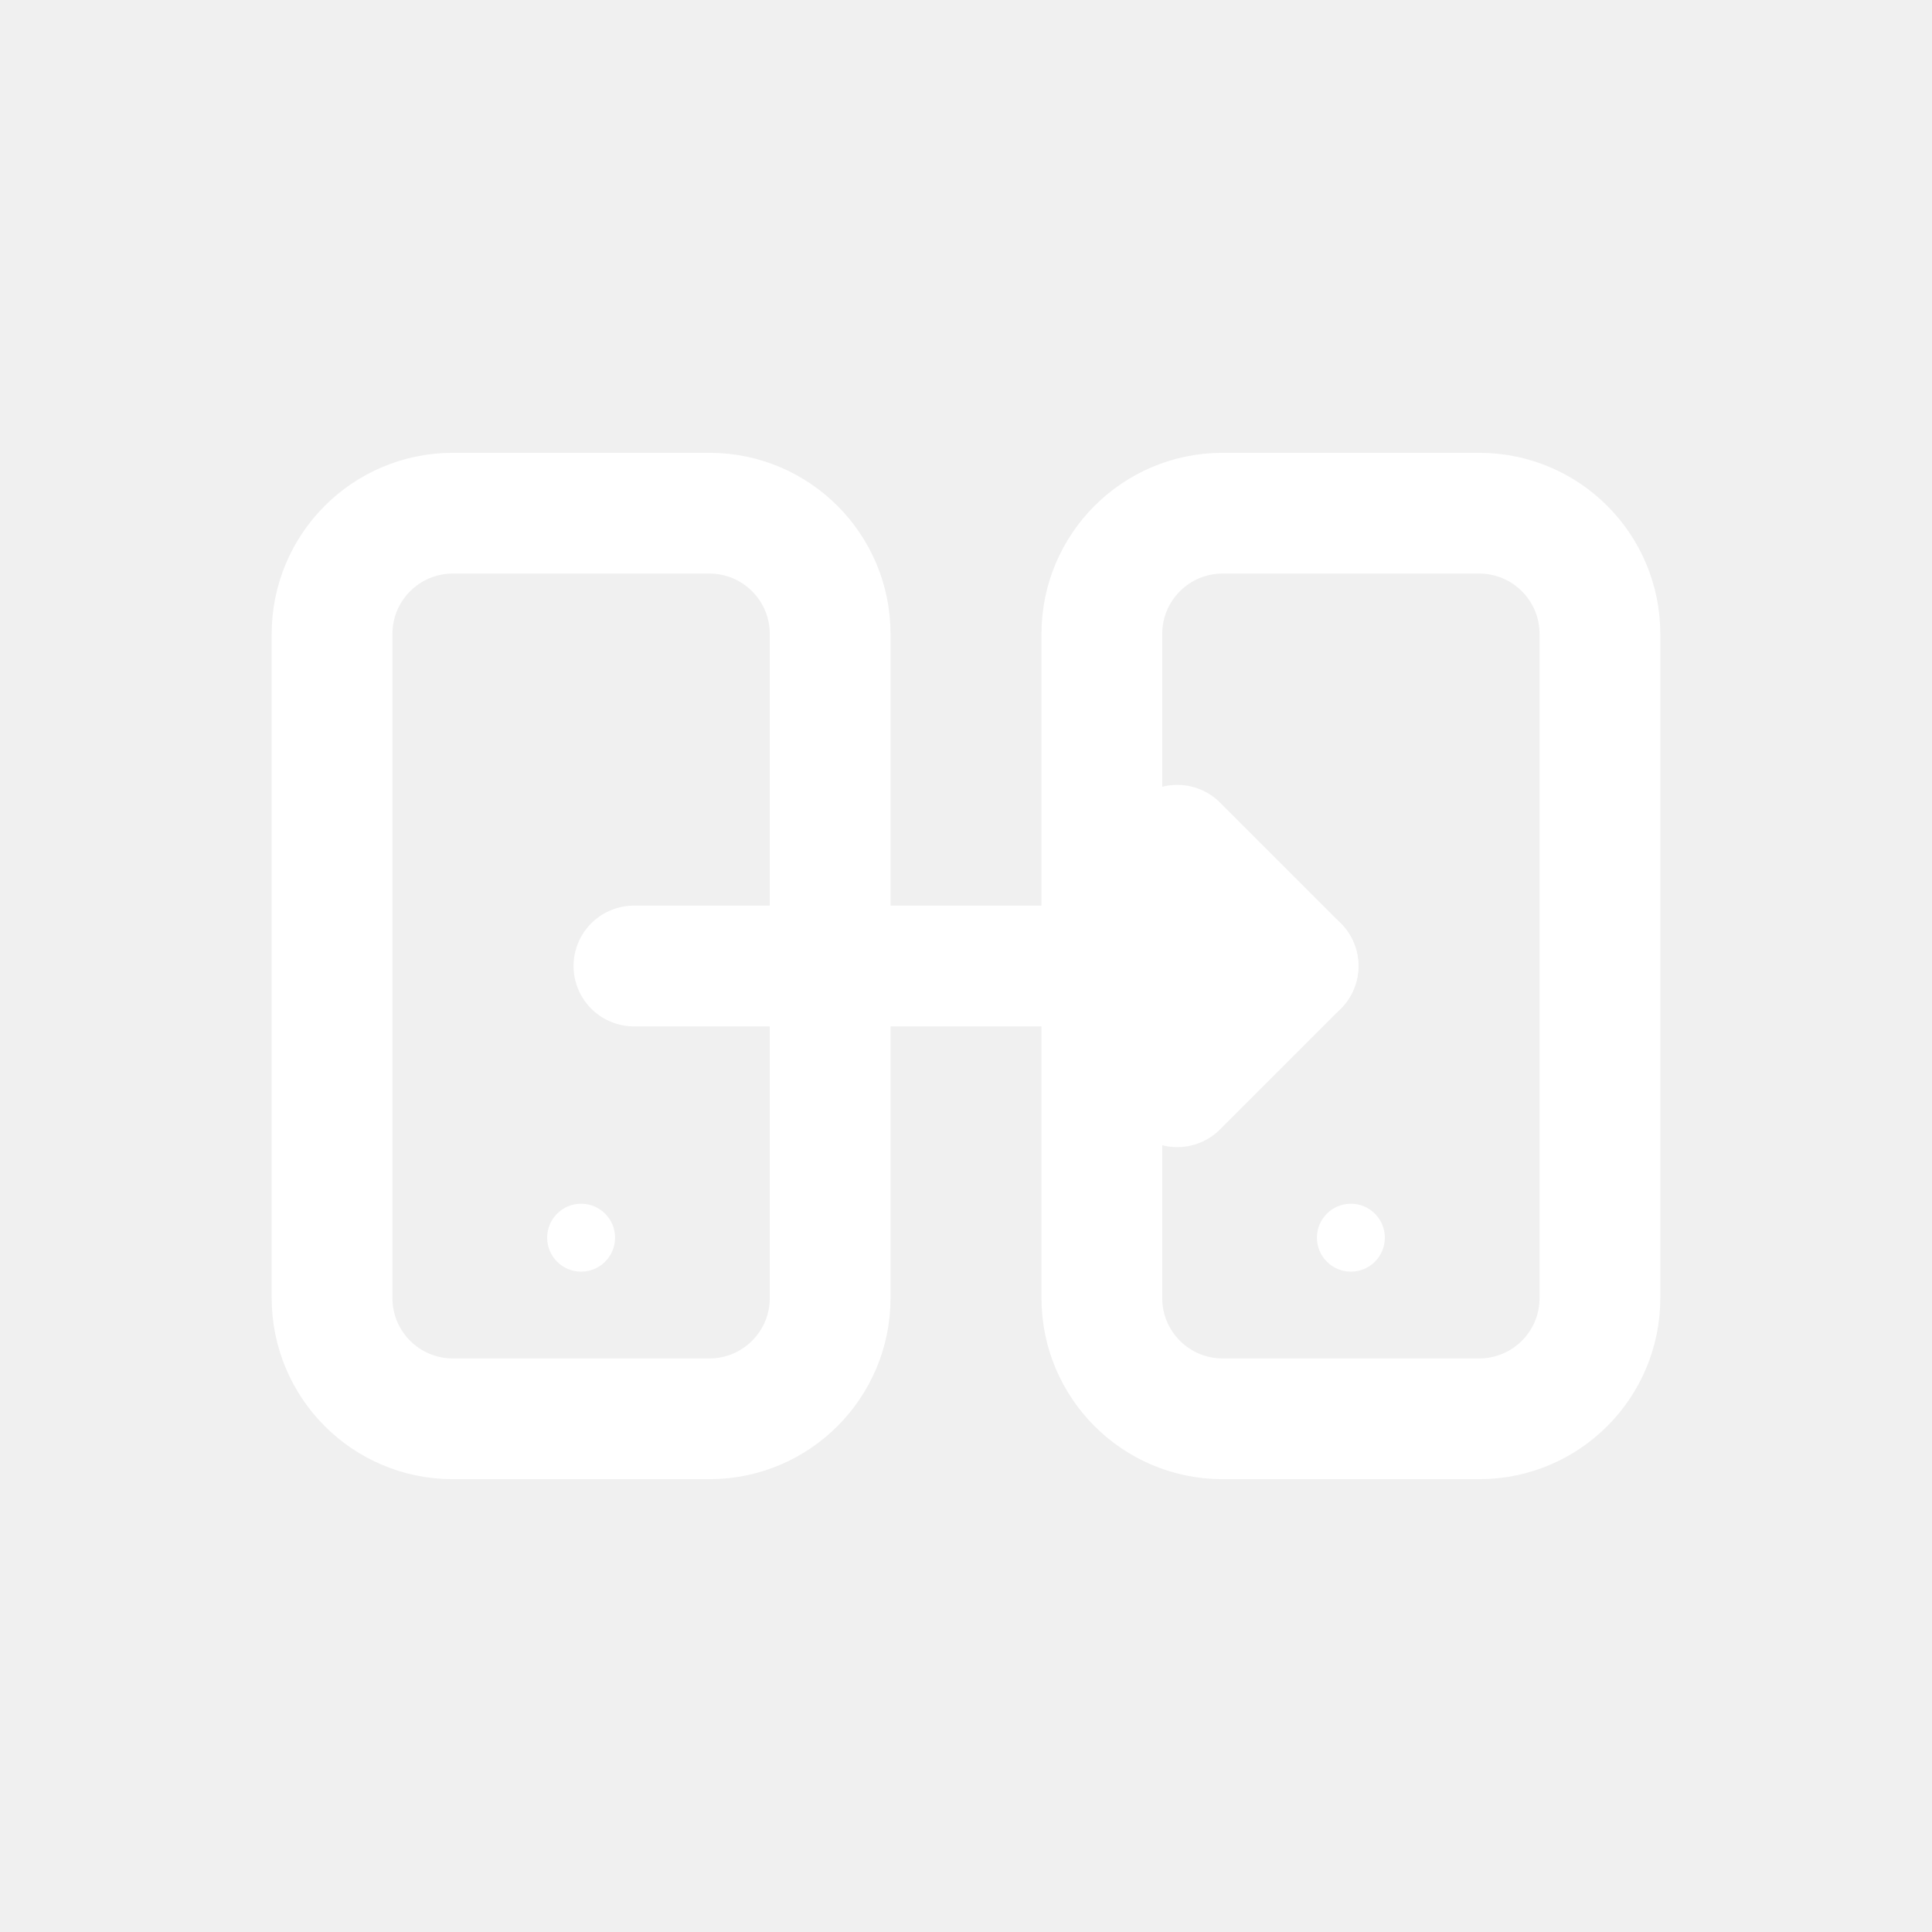
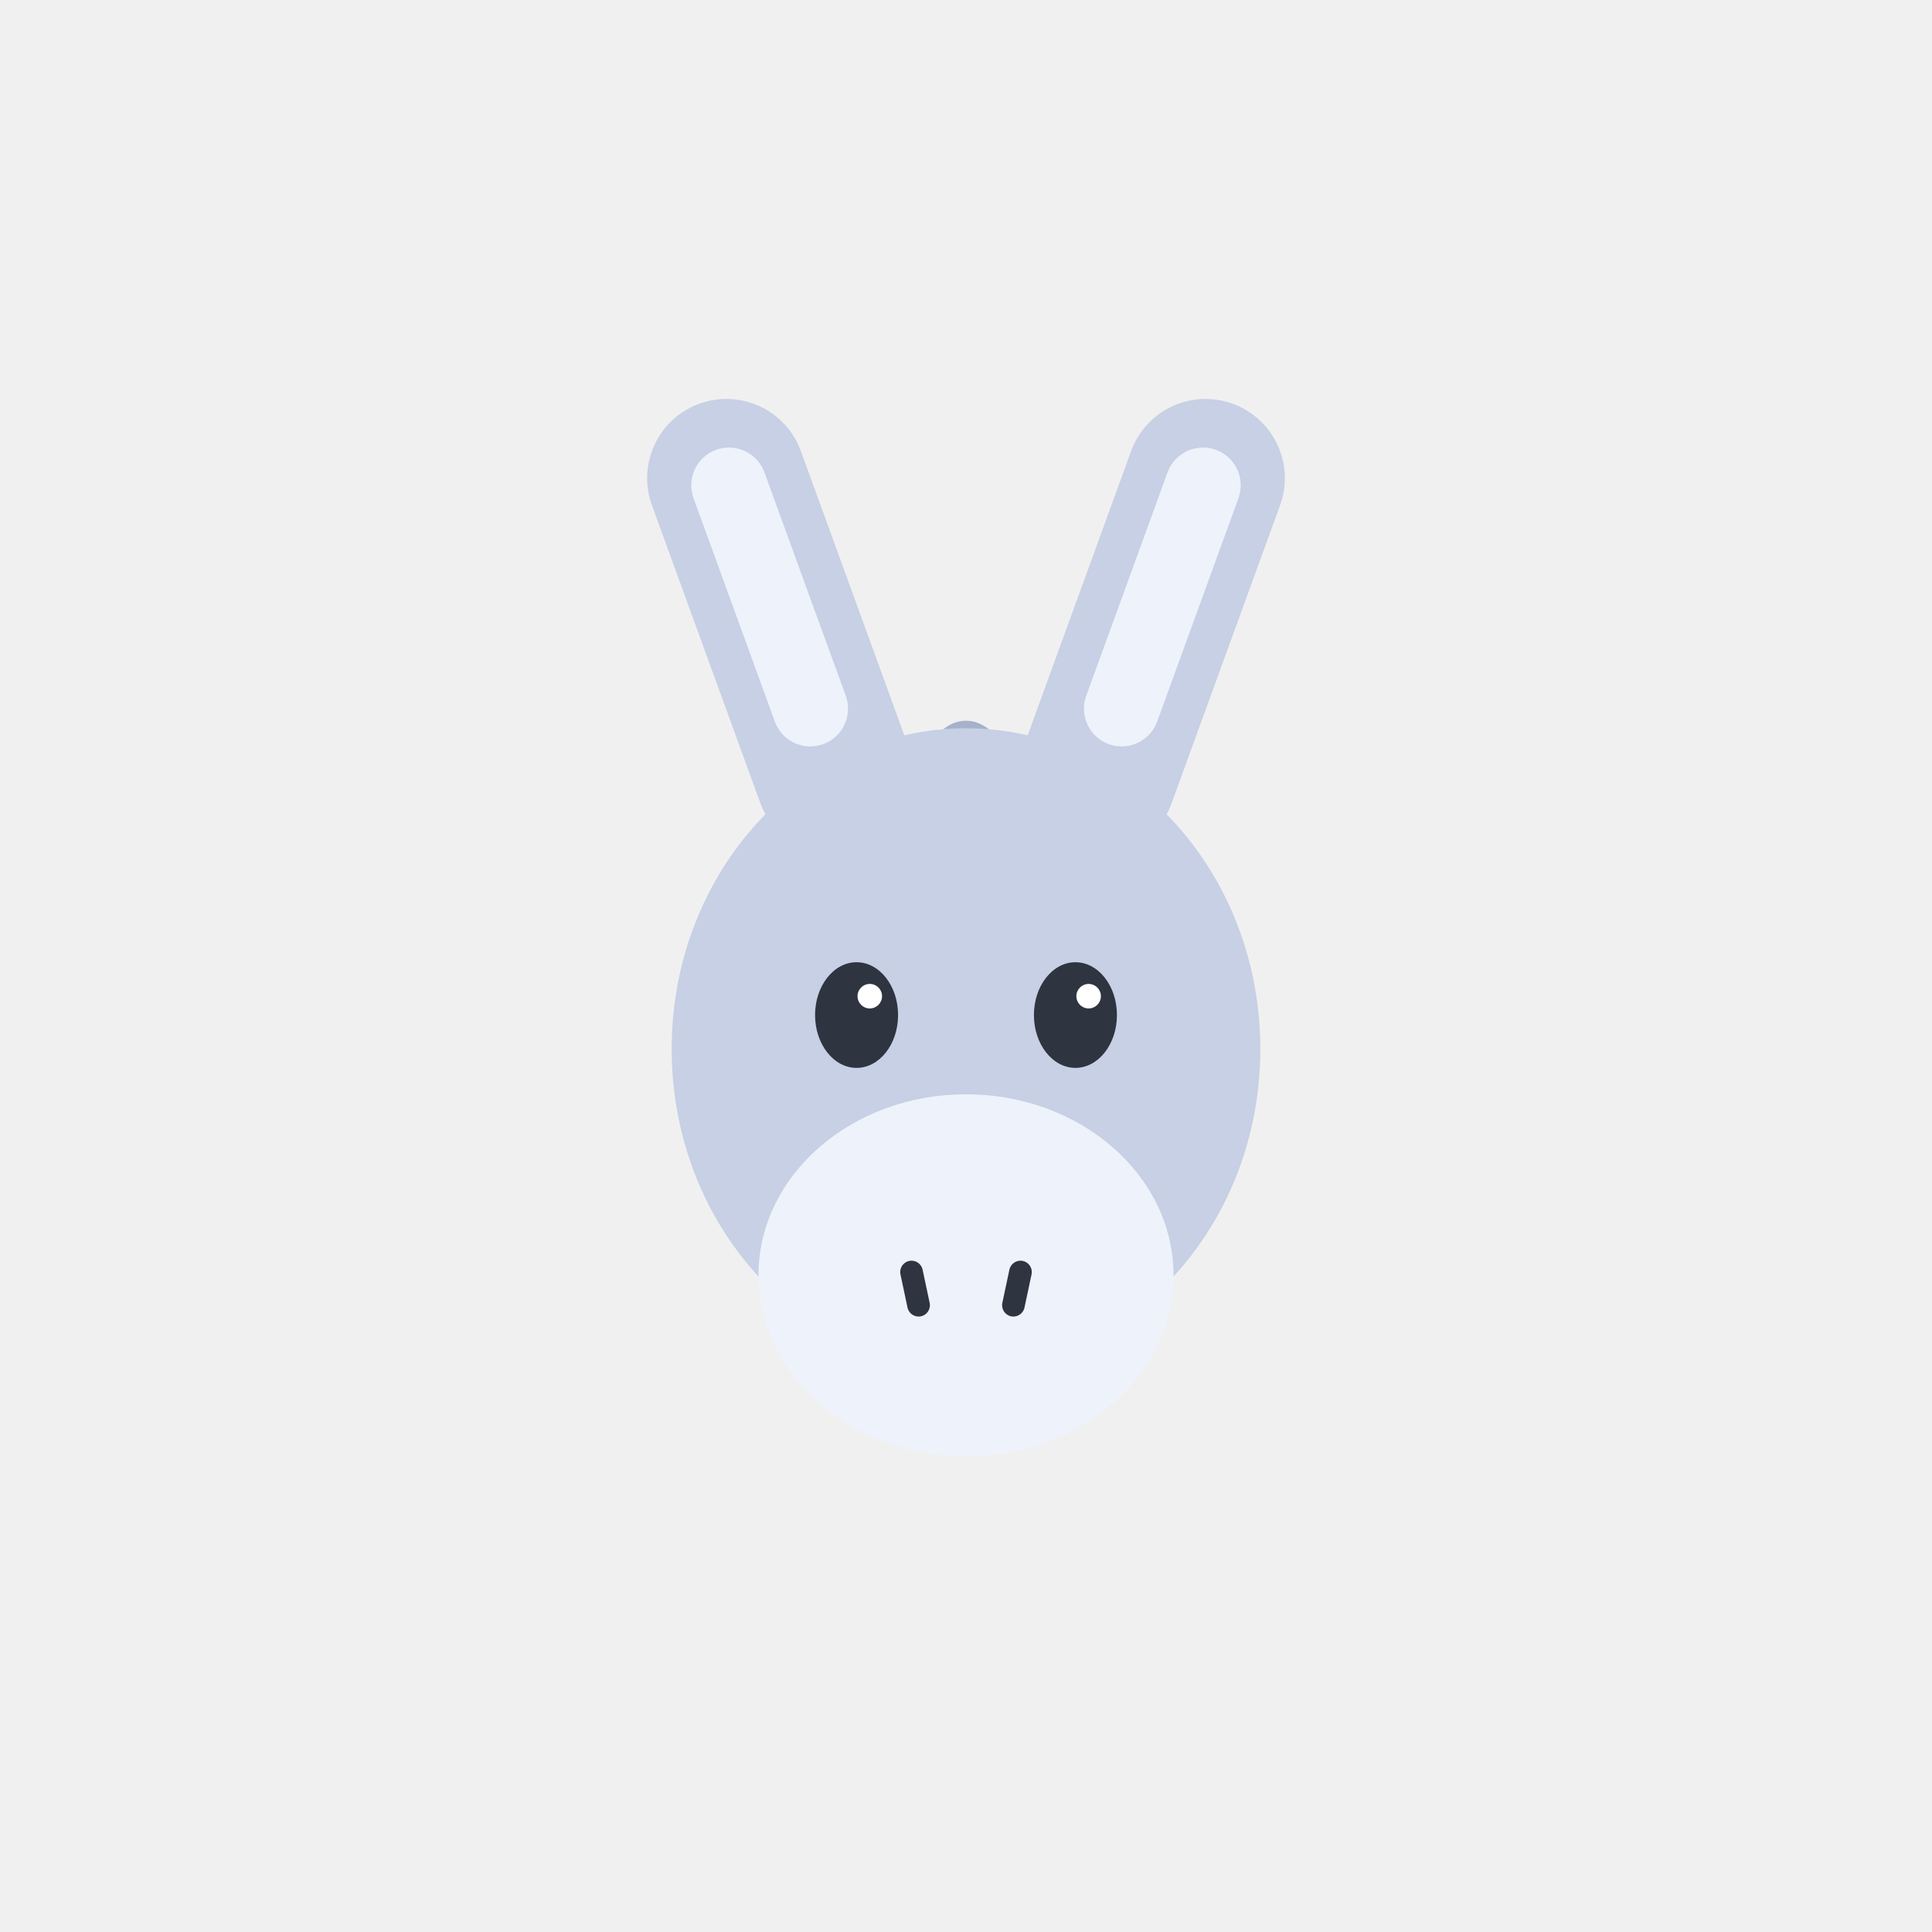
<svg xmlns="http://www.w3.org/2000/svg" width="1024" height="1024" viewBox="0 0 1024 1024">
-   <g fill="none" stroke="#FFFFFF" stroke-width="64" stroke-linecap="round" stroke-linejoin="round">
-     <rect x="176" y="272" width="264" height="480" rx="64" />
-     <rect x="584" y="272" width="264" height="480" rx="64" />
-     <path d="M336 512 H688" />
-     <path d="M624 448 L688 512 L624 576" />
+   <g transform="translate(450,432) rotate(-20)">
+     <rect x="-42" y="-232" width="84" height="252" rx="42" fill="#C7D0E4" />
+     <rect x="-20" y="-206" width="40" height="166" rx="20" fill="#EEF2FA" />
  </g>
-   <g fill="#FFFFFF">
-     <circle cx="308" cy="656" r="18" />
-     <circle cx="716" cy="656" r="18" />
+   <g transform="translate(574,432) rotate(20)">
+     <rect x="-42" y="-232" width="84" height="252" rx="42" fill="#C7D0E4" />
+     <rect x="-20" y="-206" width="40" height="166" rx="20" fill="#EEF2FA" />
  </g>
+   <path d="M474 446 q14 -64 38 -64 q24 0 38 64 q-38 -22 -76 0 Z" fill="#A6B1CB" />
+   <ellipse cx="512" cy="556" rx="156" ry="170" fill="#C7D0E4" />
+   <ellipse cx="512" cy="676" rx="110" ry="96" fill="#EEF2FA" />
+   <ellipse cx="454" cy="538" rx="22" ry="28" fill="#2E3440" />
+   <ellipse cx="570" cy="538" rx="22" ry="28" fill="#2E3440" />
+   <circle cx="461" cy="528" r="6.5" fill="#FFFFFF" />
+   <circle cx="577" cy="528" r="6.5" fill="#FFFFFF" />
+   <rect x="479" y="668" width="12" height="30" rx="6" fill="#2E3440" transform="rotate(-12 485 683)" />
+   <rect x="533" y="668" width="12" height="30" rx="6" fill="#2E3440" transform="rotate(12 539 683)" />
</svg>
